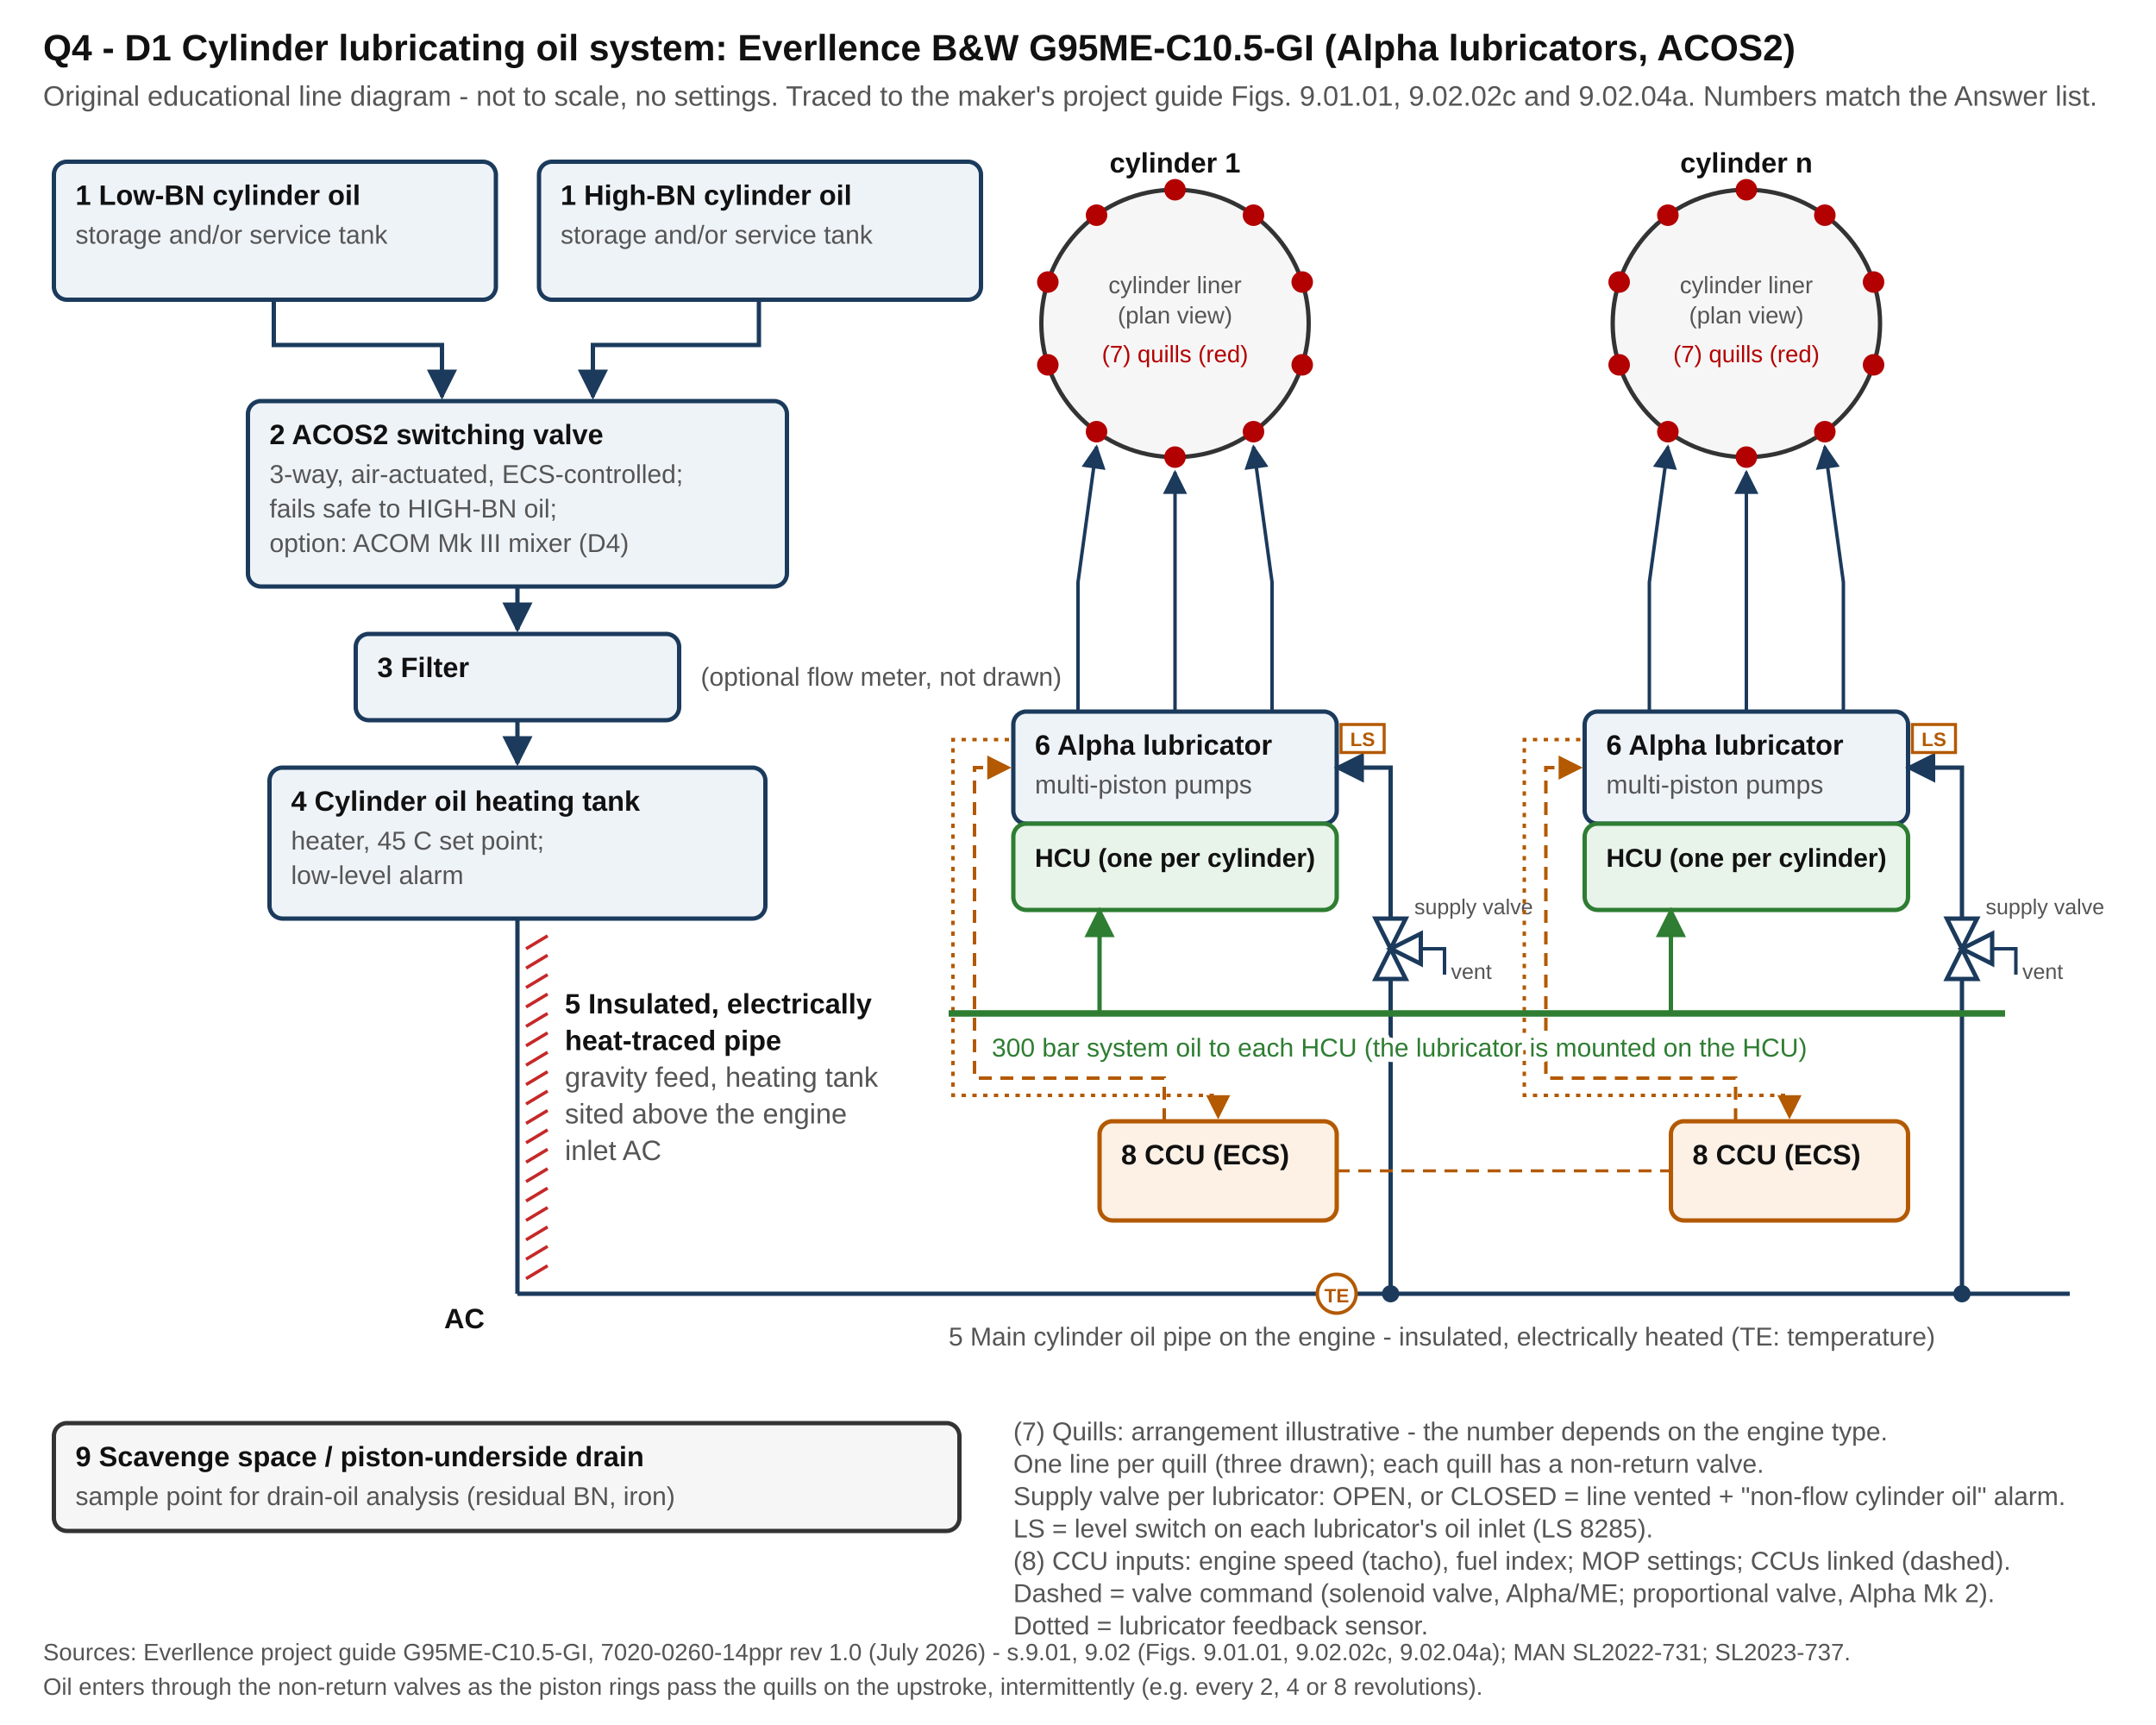
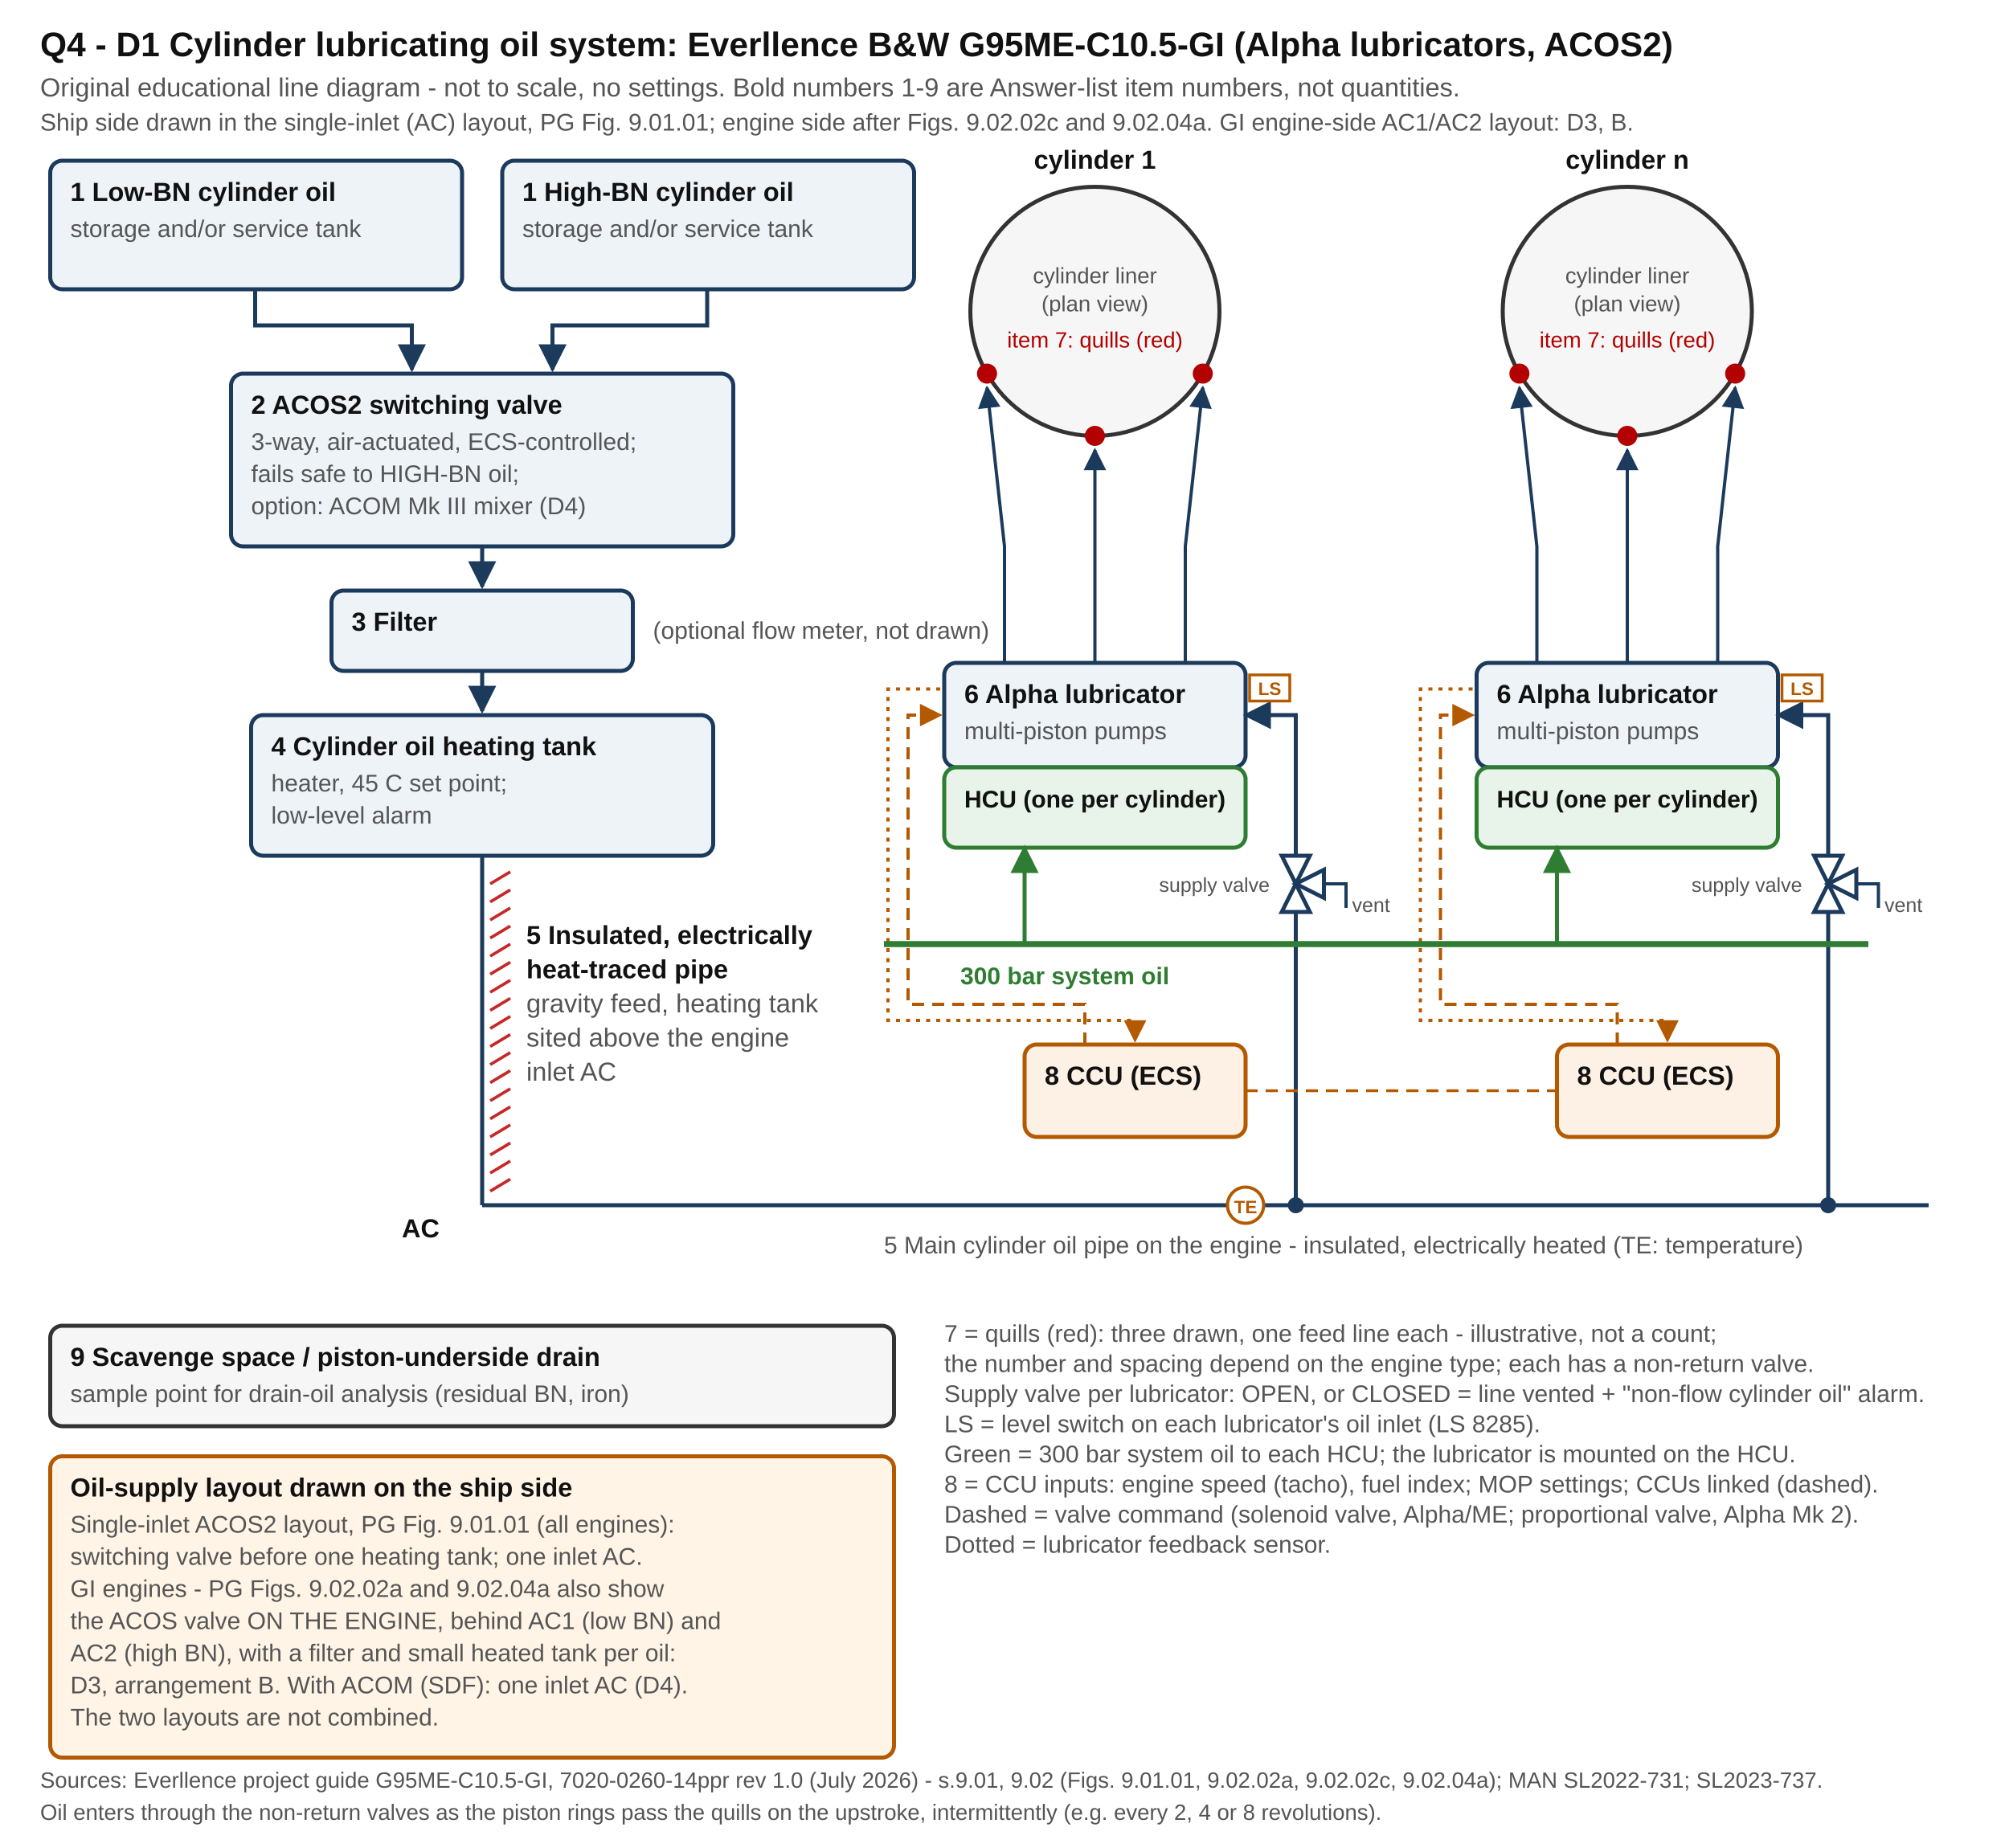
- <svg xmlns="http://www.w3.org/2000/svg" viewBox="0 0 1000 800" font-family="Arial, Helvetica, sans-serif" font-size="13" role="img" aria-labelledby="t d">
+ <svg xmlns="http://www.w3.org/2000/svg" viewBox="0 0 1000 920" font-family="Arial, Helvetica, sans-serif" font-size="13" role="img" aria-labelledby="t d">
  <defs>
    <marker id="a" viewBox="0 0 10 10" refX="9" refY="5" markerWidth="7" markerHeight="7" orient="auto-start-reverse">
      <path d="M0 0 L10 5 L0 10 z" fill="#1b3a5c" />
    </marker>
    <marker id="ac" viewBox="0 0 10 10" refX="9" refY="5" markerWidth="7" markerHeight="7" orient="auto-start-reverse">
      <path d="M0 0 L10 5 L0 10 z" fill="#b35900" />
    </marker>
    <marker id="ah" viewBox="0 0 10 10" refX="9" refY="5" markerWidth="7" markerHeight="7" orient="auto-start-reverse">
      <path d="M0 0 L10 5 L0 10 z" fill="#2e7d32" />
    </marker>
  </defs>
-   <rect x="0" y="0" width="1000" height="800" fill="#ffffff" />
+   <rect x="0" y="0" width="1000" height="920" fill="#ffffff" />
  <text x="20" y="28" font-size="17" font-weight="bold" fill="#111">Q4 - D1  Cylinder lubricating oil system: Everllence B&amp;W G95ME-C10.5-GI (Alpha lubricators, ACOS2)</text>
-   <text x="20" y="49" fill="#555">Original educational line diagram - not to scale, no settings. Traced to the maker's project guide Figs. 9.01.01, 9.02.02c and 9.02.04a. Numbers match the Answer list.</text>
-   <rect x="25" y="75" width="205" height="64" rx="6" fill="#eef3f8" stroke="#1b3a5c" stroke-width="2" />
-   <text x="35" y="95" font-weight="bold" fill="#111">1 Low-BN cylinder oil</text>
-   <text x="35" y="113" font-size="12" fill="#555">storage and/or service tank</text>
-   <rect x="250" y="75" width="205" height="64" rx="6" fill="#eef3f8" stroke="#1b3a5c" stroke-width="2" />
-   <text x="260" y="95" font-weight="bold" fill="#111">1 High-BN cylinder oil</text>
-   <text x="260" y="113" font-size="12" fill="#555">storage and/or service tank</text>
-   <path d="M127 139 V160 H205 V184" fill="none" stroke="#1b3a5c" stroke-width="2" marker-end="url(#a)" />
-   <path d="M352 139 V160 H275 V184" fill="none" stroke="#1b3a5c" stroke-width="2" marker-end="url(#a)" />
+   <text x="20" y="48" fill="#555">Original educational line diagram - not to scale, no settings. Bold numbers 1-9 are Answer-list item numbers, not quantities.</text>
+   <text x="20" y="65" font-size="12" fill="#555">Ship side drawn in the single-inlet (AC) layout, PG Fig. 9.01.01; engine side after Figs. 9.02.02c and 9.02.04a. GI engine-side AC1/AC2 layout: D3, B.</text>
+   <rect x="25" y="80" width="205" height="64" rx="6" fill="#eef3f8" stroke="#1b3a5c" stroke-width="2" />
+   <text x="35" y="100" font-weight="bold" fill="#111">1 Low-BN cylinder oil</text>
+   <text x="35" y="118" font-size="12" fill="#555">storage and/or service tank</text>
+   <rect x="250" y="80" width="205" height="64" rx="6" fill="#eef3f8" stroke="#1b3a5c" stroke-width="2" />
+   <text x="260" y="100" font-weight="bold" fill="#111">1 High-BN cylinder oil</text>
+   <text x="260" y="118" font-size="12" fill="#555">storage and/or service tank</text>
+   <path d="M127 144 V162 H205 V184" fill="none" stroke="#1b3a5c" stroke-width="2" marker-end="url(#a)" />
+   <path d="M352 144 V162 H275 V184" fill="none" stroke="#1b3a5c" stroke-width="2" marker-end="url(#a)" />
  <rect x="115" y="186" width="250" height="86" rx="6" fill="#eef3f8" stroke="#1b3a5c" stroke-width="2" />
  <text x="125" y="206" font-weight="bold" fill="#111">2 ACOS2 switching valve</text>
  <text x="125" y="224" font-size="12" fill="#555">3-way, air-actuated, ECS-controlled;</text>
  <text x="125" y="240" font-size="12" fill="#555">fails safe to HIGH-BN oil;</text>
  <text x="125" y="256" font-size="12" fill="#555">option: ACOM Mk III mixer (D4)</text>
  <path d="M240 272 V292" fill="none" stroke="#1b3a5c" stroke-width="2" marker-end="url(#a)" />
  <rect x="165" y="294" width="150" height="40" rx="6" fill="#eef3f8" stroke="#1b3a5c" stroke-width="2" />
  <text x="175" y="314" font-weight="bold" fill="#111">3 Filter</text>
  <text x="325" y="318" font-size="12" fill="#555">(optional flow meter, not drawn)</text>
  <path d="M240 334 V354" fill="none" stroke="#1b3a5c" stroke-width="2" marker-end="url(#a)" />
  <rect x="125" y="356" width="230" height="70" rx="6" fill="#eef3f8" stroke="#1b3a5c" stroke-width="2" />
  <text x="135" y="376" font-weight="bold" fill="#111">4 Cylinder oil heating tank</text>
  <text x="135" y="394" font-size="12" fill="#555">heater, 45 C set point;</text>
  <text x="135" y="410" font-size="12" fill="#555">low-level alarm</text>
  <path d="M240 426 V600" fill="none" stroke="#1b3a5c" stroke-width="2" />
  <path d="M244 440 l10 -6" stroke="#c62828" stroke-width="1.5" />
  <path d="M244 449 l10 -6" stroke="#c62828" stroke-width="1.5" />
  <path d="M244 458 l10 -6" stroke="#c62828" stroke-width="1.5" />
  <path d="M244 467 l10 -6" stroke="#c62828" stroke-width="1.5" />
  <path d="M244 476 l10 -6" stroke="#c62828" stroke-width="1.5" />
  <path d="M244 485 l10 -6" stroke="#c62828" stroke-width="1.5" />
  <path d="M244 494 l10 -6" stroke="#c62828" stroke-width="1.5" />
  <path d="M244 503 l10 -6" stroke="#c62828" stroke-width="1.5" />
  <path d="M244 512 l10 -6" stroke="#c62828" stroke-width="1.5" />
  <path d="M244 521 l10 -6" stroke="#c62828" stroke-width="1.5" />
  <path d="M244 530 l10 -6" stroke="#c62828" stroke-width="1.5" />
  <path d="M244 539 l10 -6" stroke="#c62828" stroke-width="1.5" />
  <path d="M244 548 l10 -6" stroke="#c62828" stroke-width="1.5" />
  <path d="M244 557 l10 -6" stroke="#c62828" stroke-width="1.5" />
  <path d="M244 566 l10 -6" stroke="#c62828" stroke-width="1.5" />
  <path d="M244 575 l10 -6" stroke="#c62828" stroke-width="1.5" />
  <path d="M244 584 l10 -6" stroke="#c62828" stroke-width="1.5" />
  <path d="M244 593 l10 -6" stroke="#c62828" stroke-width="1.5" />
  <text x="262" y="470" font-weight="bold" fill="#111">5 Insulated, electrically</text>
  <text x="262" y="487" font-weight="bold" fill="#111">   heat-traced pipe</text>
  <text x="262" y="504" fill="#555">gravity feed, heating tank</text>
  <text x="262" y="521" fill="#555">sited above the engine</text>
  <text x="262" y="538" fill="#555">inlet AC</text>
-   <text x="206" y="616" font-weight="bold" fill="#111">AC</text>
+   <text x="200" y="616" font-weight="bold" fill="#111">AC</text>
  <path d="M240 600 H960" fill="none" stroke="#1b3a5c" stroke-width="2" />
  <circle cx="620" cy="600" r="9" fill="#fff" stroke="#b35900" stroke-width="1.6" />
  <text x="620" y="604" font-size="9" font-weight="bold" fill="#b35900" text-anchor="middle">TE</text>
  <text x="440" y="624" font-size="12" fill="#555">5 Main cylinder oil pipe on the engine - insulated, electrically heated (TE: temperature)</text>
-   <circle cx="545" cy="150" r="62" fill="#f6f6f6" stroke="#333" stroke-width="2" />
-   <text x="545" y="136" font-size="11" fill="#555" text-anchor="middle">cylinder liner</text>
-   <text x="545" y="150" font-size="11" fill="#555" text-anchor="middle">(plan view)</text>
-   <text x="545" y="168" font-size="11" fill="#b30000" text-anchor="middle">(7) quills (red)</text>
-   <circle cx="545.0" cy="88.0" r="5" fill="#b30000" />
-   <circle cx="581.4" cy="99.8" r="5" fill="#b30000" />
-   <circle cx="604.0" cy="130.8" r="5" fill="#b30000" />
-   <circle cx="604.0" cy="169.2" r="5" fill="#b30000" />
-   <circle cx="581.4" cy="200.2" r="5" fill="#b30000" />
-   <circle cx="545.0" cy="212.0" r="5" fill="#b30000" />
-   <circle cx="508.6" cy="200.2" r="5" fill="#b30000" />
-   <circle cx="486.0" cy="169.2" r="5" fill="#b30000" />
-   <circle cx="486.0" cy="130.8" r="5" fill="#b30000" />
-   <circle cx="508.6" cy="99.8" r="5" fill="#b30000" />
+   <circle cx="545" cy="155" r="62" fill="#f6f6f6" stroke="#333" stroke-width="2" />
+   <text x="545" y="141" font-size="11" fill="#555" text-anchor="middle">cylinder liner</text>
+   <text x="545" y="155" font-size="11" fill="#555" text-anchor="middle">(plan view)</text>
+   <text x="545" y="173" font-size="11" fill="#b30000" text-anchor="middle">item 7: quills (red)</text>
+   <circle cx="491.3" cy="186.0" r="5" fill="#b30000" />
+   <circle cx="545.0" cy="217.0" r="5" fill="#b30000" />
+   <circle cx="598.7" cy="186.0" r="5" fill="#b30000" />
  <rect x="470" y="330" width="150" height="52" rx="6" fill="#eef3f8" stroke="#1b3a5c" stroke-width="2" />
  <text x="480" y="350" font-weight="bold" fill="#111">6 Alpha lubricator</text>
  <text x="480" y="368" font-size="12" fill="#555">multi-piston pumps</text>
  <rect x="470" y="382" width="150" height="40" rx="6" fill="#e8f3e9" stroke="#2e7d32" stroke-width="2" />
  <text x="480" y="402" font-size="12" font-weight="bold" fill="#111">HCU (one per cylinder)</text>
-   <path d="M500 330 V270 L508.6 207.2" fill="none" stroke="#1b3a5c" stroke-width="1.6" marker-end="url(#a)" />
-   <path d="M545 330 V270 L545.0 219.0" fill="none" stroke="#1b3a5c" stroke-width="1.6" marker-end="url(#a)" />
-   <path d="M590 330 V270 L581.4 207.2" fill="none" stroke="#1b3a5c" stroke-width="1.6" marker-end="url(#a)" />
+   <path d="M500 330 V272 L491.3 193.0" fill="none" stroke="#1b3a5c" stroke-width="1.6" marker-end="url(#a)" />
+   <path d="M545 330 V272 L545.0 224.0" fill="none" stroke="#1b3a5c" stroke-width="1.6" marker-end="url(#a)" />
+   <path d="M590 330 V272 L598.7 193.0" fill="none" stroke="#1b3a5c" stroke-width="1.6" marker-end="url(#a)" />
  <path d="M645 600 V356 H620" fill="none" stroke="#1b3a5c" stroke-width="2" marker-end="url(#a)" />
  <circle cx="645" cy="600" r="4" fill="#1b3a5c" />
  <path d="M645 440 L652 426 L638 426 Z" fill="#fff" stroke="#1b3a5c" stroke-width="2" />
  <path d="M645 440 L638 454 L652 454 Z" fill="#fff" stroke="#1b3a5c" stroke-width="2" />
  <path d="M645 440 L659 447 L659 433 Z" fill="#fff" stroke="#1b3a5c" stroke-width="2" />
  <path d="M659 440 H670 V452" fill="none" stroke="#1b3a5c" stroke-width="1.6" />
  <text x="673" y="454" font-size="10" fill="#555">vent</text>
-   <text x="656" y="424" font-size="10" fill="#555">supply valve</text>
+   <text x="632" y="444" font-size="10" fill="#555" text-anchor="end">supply valve</text>
  <rect x="622" y="336" width="20" height="13" fill="#fff" stroke="#b35900" stroke-width="1.4" />
  <text x="632" y="346" font-size="9" font-weight="bold" fill="#b35900" text-anchor="middle">LS</text>
  <path d="M510 470 V422" fill="none" stroke="#2e7d32" stroke-width="2" marker-end="url(#ah)" />
  <rect x="510" y="520" width="110" height="46" rx="6" fill="#fdf1e6" stroke="#b35900" stroke-width="2" />
  <text x="520" y="540" font-weight="bold" fill="#111">8 CCU (ECS)</text>
  <path d="M540 520 V500 H452 V356 H468" fill="none" stroke="#b35900" stroke-width="1.6" stroke-dasharray="6 4" marker-end="url(#ac)" />
  <path d="M468 343 H442 V508 H565 V518" fill="none" stroke="#b35900" stroke-width="1.6" stroke-dasharray="2 3" marker-end="url(#ac)" />
-   <text x="545" y="80" font-weight="bold" fill="#111" text-anchor="middle">cylinder 1</text>
-   <circle cx="810" cy="150" r="62" fill="#f6f6f6" stroke="#333" stroke-width="2" />
-   <text x="810" y="136" font-size="11" fill="#555" text-anchor="middle">cylinder liner</text>
-   <text x="810" y="150" font-size="11" fill="#555" text-anchor="middle">(plan view)</text>
-   <text x="810" y="168" font-size="11" fill="#b30000" text-anchor="middle">(7) quills (red)</text>
-   <circle cx="810.0" cy="88.0" r="5" fill="#b30000" />
-   <circle cx="846.4" cy="99.8" r="5" fill="#b30000" />
-   <circle cx="869.0" cy="130.8" r="5" fill="#b30000" />
-   <circle cx="869.0" cy="169.2" r="5" fill="#b30000" />
-   <circle cx="846.4" cy="200.2" r="5" fill="#b30000" />
-   <circle cx="810.0" cy="212.0" r="5" fill="#b30000" />
-   <circle cx="773.6" cy="200.2" r="5" fill="#b30000" />
-   <circle cx="751.0" cy="169.2" r="5" fill="#b30000" />
-   <circle cx="751.0" cy="130.8" r="5" fill="#b30000" />
-   <circle cx="773.6" cy="99.8" r="5" fill="#b30000" />
+   <text x="545" y="84" font-weight="bold" fill="#111" text-anchor="middle">cylinder 1</text>
+   <circle cx="810" cy="155" r="62" fill="#f6f6f6" stroke="#333" stroke-width="2" />
+   <text x="810" y="141" font-size="11" fill="#555" text-anchor="middle">cylinder liner</text>
+   <text x="810" y="155" font-size="11" fill="#555" text-anchor="middle">(plan view)</text>
+   <text x="810" y="173" font-size="11" fill="#b30000" text-anchor="middle">item 7: quills (red)</text>
+   <circle cx="756.3" cy="186.0" r="5" fill="#b30000" />
+   <circle cx="810.0" cy="217.0" r="5" fill="#b30000" />
+   <circle cx="863.7" cy="186.0" r="5" fill="#b30000" />
  <rect x="735" y="330" width="150" height="52" rx="6" fill="#eef3f8" stroke="#1b3a5c" stroke-width="2" />
  <text x="745" y="350" font-weight="bold" fill="#111">6 Alpha lubricator</text>
  <text x="745" y="368" font-size="12" fill="#555">multi-piston pumps</text>
  <rect x="735" y="382" width="150" height="40" rx="6" fill="#e8f3e9" stroke="#2e7d32" stroke-width="2" />
  <text x="745" y="402" font-size="12" font-weight="bold" fill="#111">HCU (one per cylinder)</text>
-   <path d="M765 330 V270 L773.6 207.2" fill="none" stroke="#1b3a5c" stroke-width="1.6" marker-end="url(#a)" />
-   <path d="M810 330 V270 L810.0 219.0" fill="none" stroke="#1b3a5c" stroke-width="1.6" marker-end="url(#a)" />
-   <path d="M855 330 V270 L846.4 207.2" fill="none" stroke="#1b3a5c" stroke-width="1.6" marker-end="url(#a)" />
+   <path d="M765 330 V272 L756.3 193.0" fill="none" stroke="#1b3a5c" stroke-width="1.6" marker-end="url(#a)" />
+   <path d="M810 330 V272 L810.0 224.0" fill="none" stroke="#1b3a5c" stroke-width="1.6" marker-end="url(#a)" />
+   <path d="M855 330 V272 L863.7 193.0" fill="none" stroke="#1b3a5c" stroke-width="1.6" marker-end="url(#a)" />
  <path d="M910 600 V356 H885" fill="none" stroke="#1b3a5c" stroke-width="2" marker-end="url(#a)" />
  <circle cx="910" cy="600" r="4" fill="#1b3a5c" />
  <path d="M910 440 L917 426 L903 426 Z" fill="#fff" stroke="#1b3a5c" stroke-width="2" />
  <path d="M910 440 L903 454 L917 454 Z" fill="#fff" stroke="#1b3a5c" stroke-width="2" />
  <path d="M910 440 L924 447 L924 433 Z" fill="#fff" stroke="#1b3a5c" stroke-width="2" />
  <path d="M924 440 H935 V452" fill="none" stroke="#1b3a5c" stroke-width="1.6" />
  <text x="938" y="454" font-size="10" fill="#555">vent</text>
-   <text x="921" y="424" font-size="10" fill="#555">supply valve</text>
+   <text x="897" y="444" font-size="10" fill="#555" text-anchor="end">supply valve</text>
  <rect x="887" y="336" width="20" height="13" fill="#fff" stroke="#b35900" stroke-width="1.4" />
  <text x="897" y="346" font-size="9" font-weight="bold" fill="#b35900" text-anchor="middle">LS</text>
  <path d="M775 470 V422" fill="none" stroke="#2e7d32" stroke-width="2" marker-end="url(#ah)" />
  <rect x="775" y="520" width="110" height="46" rx="6" fill="#fdf1e6" stroke="#b35900" stroke-width="2" />
  <text x="785" y="540" font-weight="bold" fill="#111">8 CCU (ECS)</text>
  <path d="M805 520 V500 H717 V356 H733" fill="none" stroke="#b35900" stroke-width="1.6" stroke-dasharray="6 4" marker-end="url(#ac)" />
  <path d="M733 343 H707 V508 H830 V518" fill="none" stroke="#b35900" stroke-width="1.6" stroke-dasharray="2 3" marker-end="url(#ac)" />
-   <text x="810" y="80" font-weight="bold" fill="#111" text-anchor="middle">cylinder n</text>
+   <text x="810" y="84" font-weight="bold" fill="#111" text-anchor="middle">cylinder n</text>
  <path d="M620 543 H775" fill="none" stroke="#b35900" stroke-width="1.4" stroke-dasharray="6 4" />
  <path d="M440 470 H930" fill="none" stroke="#2e7d32" stroke-width="3" />
-   <text x="460" y="490" font-size="12" paint-order="stroke" stroke="#ffffff" stroke-width="5" stroke-linejoin="round" fill="#2e7d32">300 bar system oil to each HCU (the lubricator is mounted on the HCU)</text>
+   <text x="478" y="490" font-size="12" font-weight="bold" fill="#2e7d32">300 bar system oil</text>
  <rect x="25" y="660" width="420" height="50" rx="6" fill="#f6f6f6" stroke="#333" stroke-width="2" />
  <text x="35" y="680" font-weight="bold" fill="#111">9 Scavenge space / piston-underside drain</text>
  <text x="35" y="698" font-size="12" fill="#555">sample point for drain-oil analysis (residual BN, iron)</text>
-   <text x="470" y="668" font-size="12" fill="#555">(7) Quills: arrangement illustrative - the number depends on the engine type.</text>
-   <text x="470" y="683" font-size="12" fill="#555">     One line per quill (three drawn); each quill has a non-return valve.</text>
+   <rect x="25" y="725" width="420" height="150" rx="6" fill="#fff4e5" stroke="#b35900" stroke-width="2" />
+   <text x="35" y="745" font-weight="bold" fill="#111">Oil-supply layout drawn on the ship side</text>
+   <text x="35" y="763" font-size="12" fill="#555">Single-inlet ACOS2 layout, PG Fig. 9.01.01 (all engines):</text>
+   <text x="35" y="779" font-size="12" fill="#555">switching valve before one heating tank; one inlet AC.</text>
+   <text x="35" y="795" font-size="12" fill="#555">GI engines - PG Figs. 9.02.02a and 9.02.04a also show</text>
+   <text x="35" y="811" font-size="12" fill="#555">the ACOS valve ON THE ENGINE, behind AC1 (low BN) and</text>
+   <text x="35" y="827" font-size="12" fill="#555">AC2 (high BN), with a filter and small heated tank per oil:</text>
+   <text x="35" y="843" font-size="12" fill="#555">D3, arrangement B. With ACOM (SDF): one inlet AC (D4).</text>
+   <text x="35" y="859" font-size="12" fill="#555">The two layouts are not combined.</text>
+   <text x="470" y="668" font-size="12" fill="#555">7 = quills (red): three drawn, one feed line each - illustrative, not a count;</text>
+   <text x="470" y="683" font-size="12" fill="#555">     the number and spacing depend on the engine type; each has a non-return valve.</text>
  <text x="470" y="698" font-size="12" fill="#555">Supply valve per lubricator: OPEN, or CLOSED = line vented + "non-flow cylinder oil" alarm.</text>
  <text x="470" y="713" font-size="12" fill="#555">LS = level switch on each lubricator's oil inlet (LS 8285).</text>
-   <text x="470" y="728" font-size="12" fill="#555">(8) CCU inputs: engine speed (tacho), fuel index; MOP settings; CCUs linked (dashed).</text>
-   <text x="470" y="743" font-size="12" fill="#555">     Dashed = valve command (solenoid valve, Alpha/ME; proportional valve, Alpha Mk 2).</text>
-   <text x="470" y="758" font-size="12" fill="#555">     Dotted = lubricator feedback sensor.</text>
-   <text x="20" y="770" font-size="11" fill="#555">Sources: Everllence project guide G95ME-C10.5-GI, 7020-0260-14ppr rev 1.0 (July 2026) - s.9.01, 9.02 (Figs. 9.01.01, 9.02.02c, 9.02.04a); MAN SL2022-731; SL2023-737.</text>
-   <text x="20" y="786" font-size="11" fill="#555">Oil enters through the non-return valves as the piston rings pass the quills on the upstroke, intermittently (e.g. every 2, 4 or 8 revolutions).</text>
+   <text x="470" y="728" font-size="12" fill="#555">Green = 300 bar system oil to each HCU; the lubricator is mounted on the HCU.</text>
+   <text x="470" y="743" font-size="12" fill="#555">8 = CCU inputs: engine speed (tacho), fuel index; MOP settings; CCUs linked (dashed).</text>
+   <text x="470" y="758" font-size="12" fill="#555">     Dashed = valve command (solenoid valve, Alpha/ME; proportional valve, Alpha Mk 2).</text>
+   <text x="470" y="773" font-size="12" fill="#555">     Dotted = lubricator feedback sensor.</text>
+   <text x="20" y="890" font-size="11" fill="#555">Sources: Everllence project guide G95ME-C10.5-GI, 7020-0260-14ppr rev 1.0 (July 2026) - s.9.01, 9.02 (Figs. 9.01.01, 9.02.02a, 9.02.02c, 9.02.04a); MAN SL2022-731; SL2023-737.</text>
+   <text x="20" y="906" font-size="11" fill="#555">Oil enters through the non-return valves as the piston rings pass the quills on the upstroke, intermittently (e.g. every 2, 4 or 8 revolutions).</text>
</svg>
